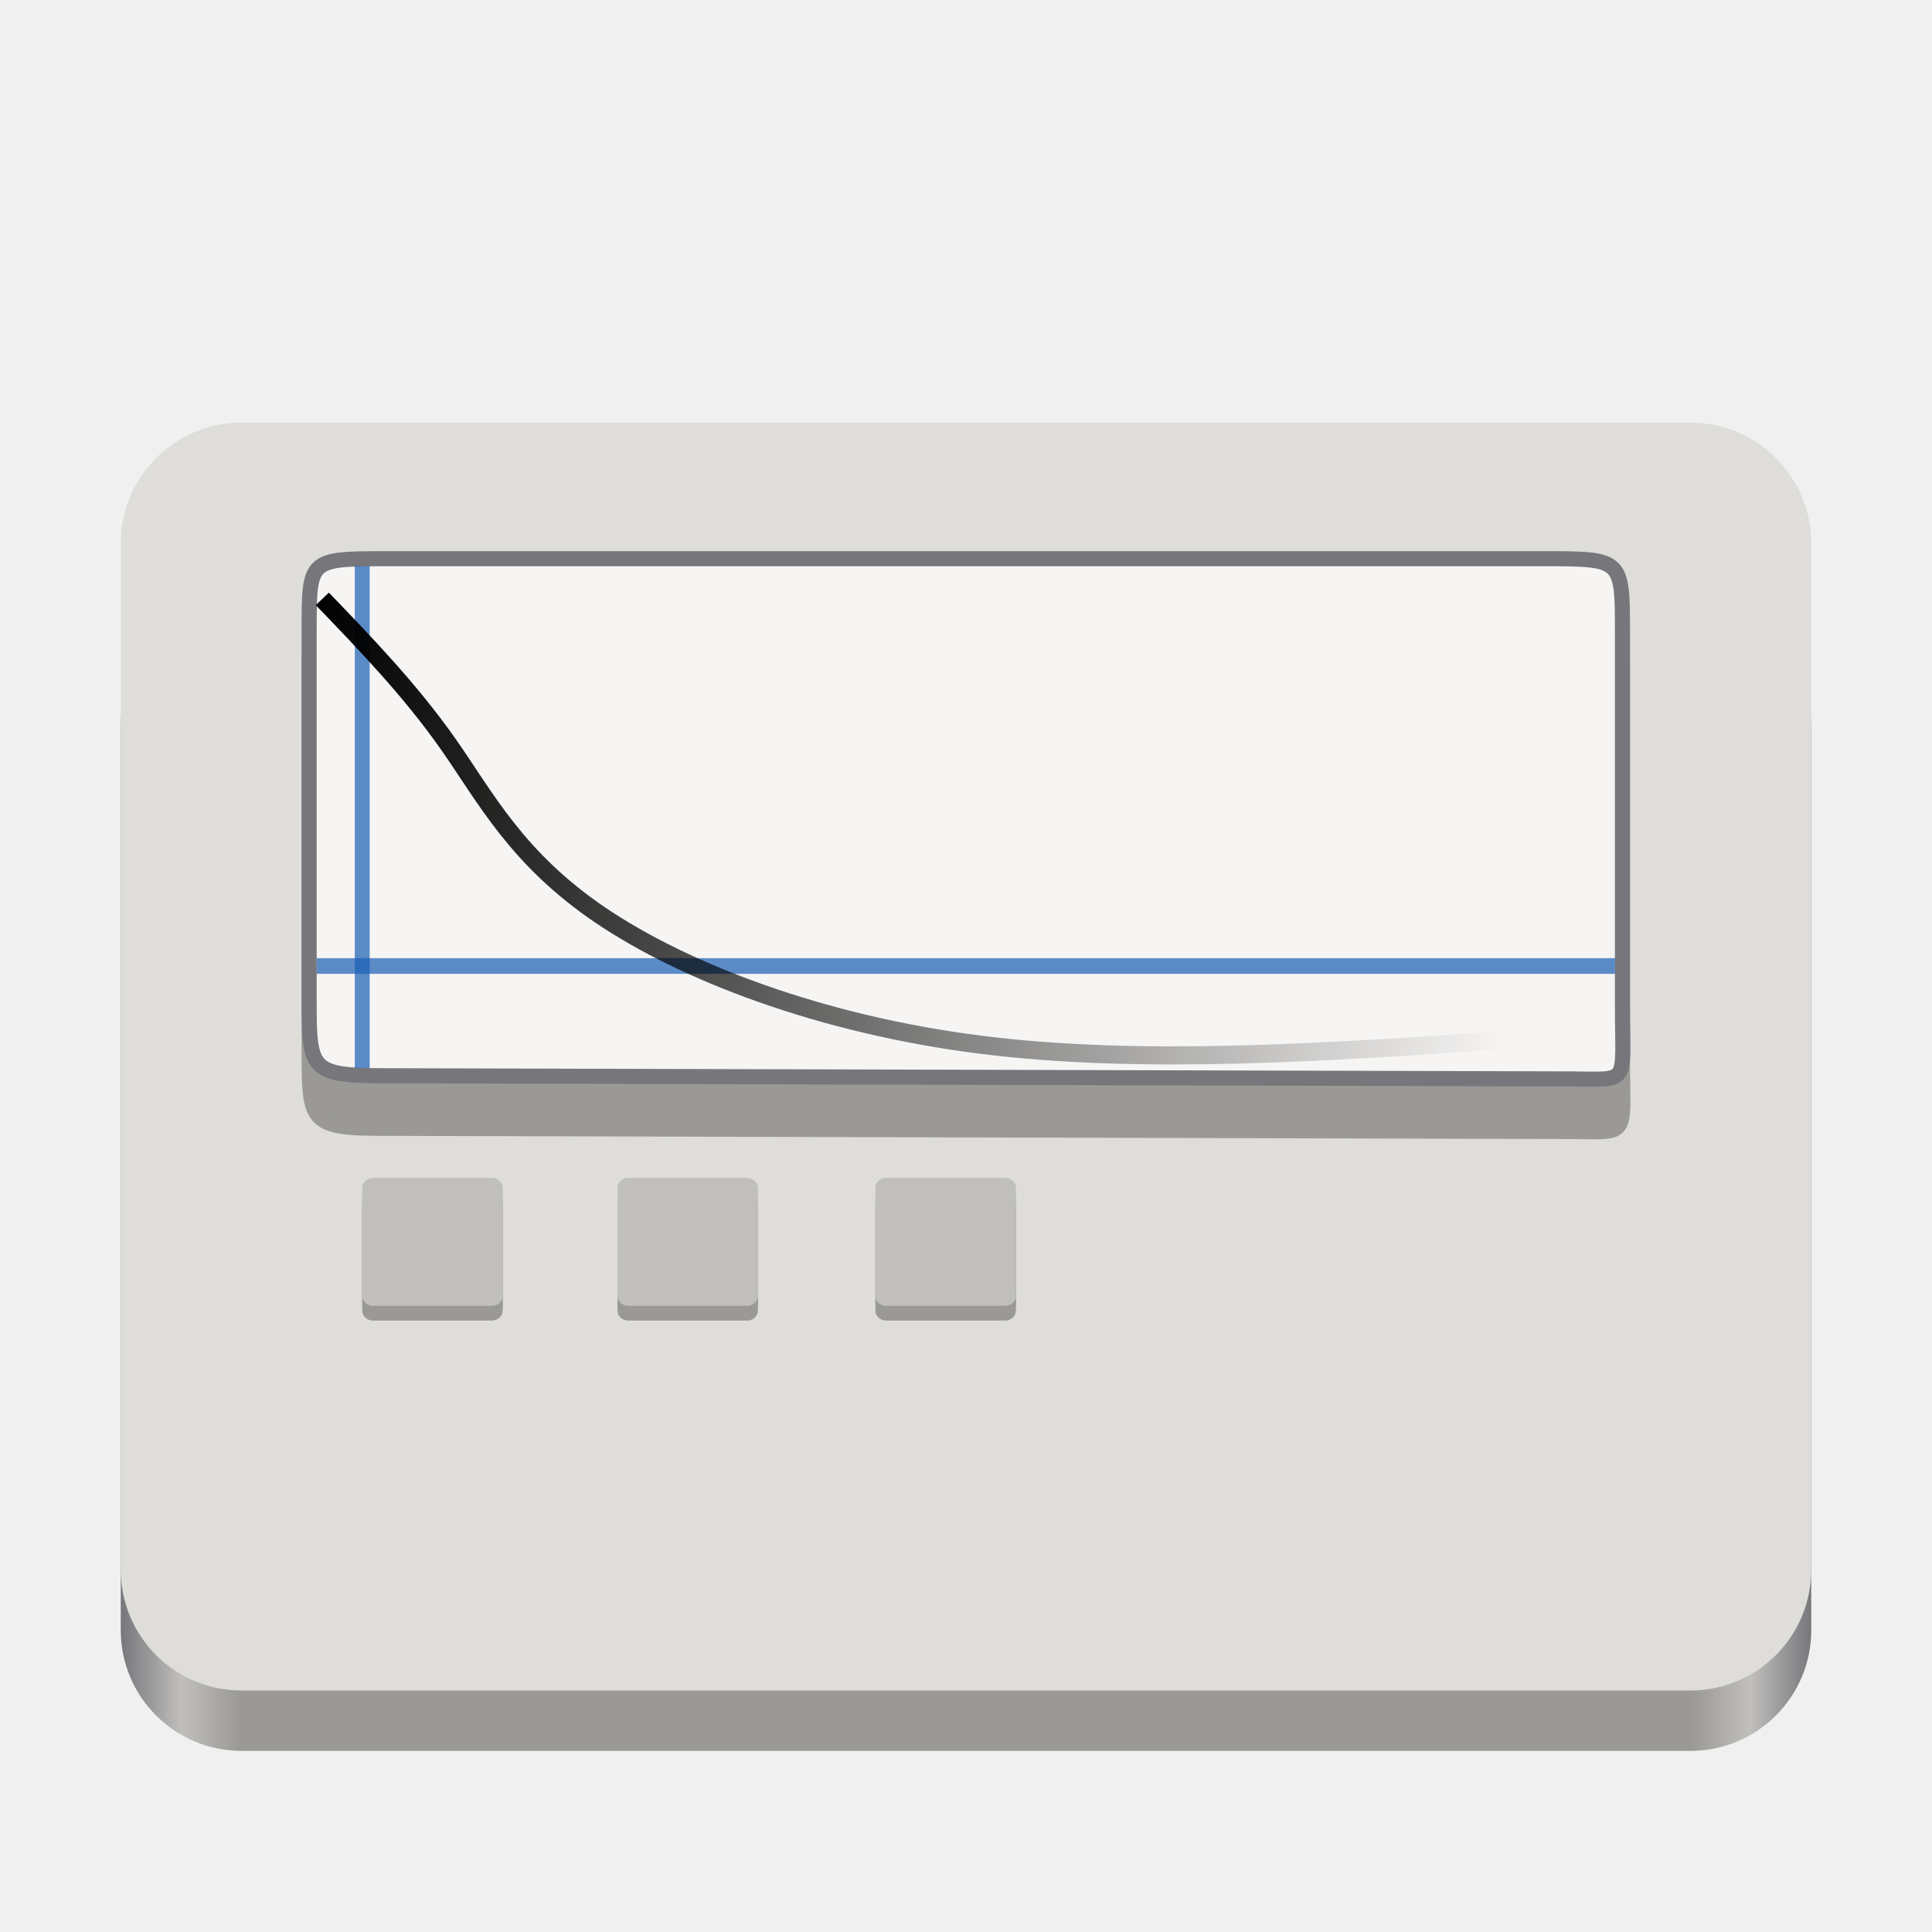
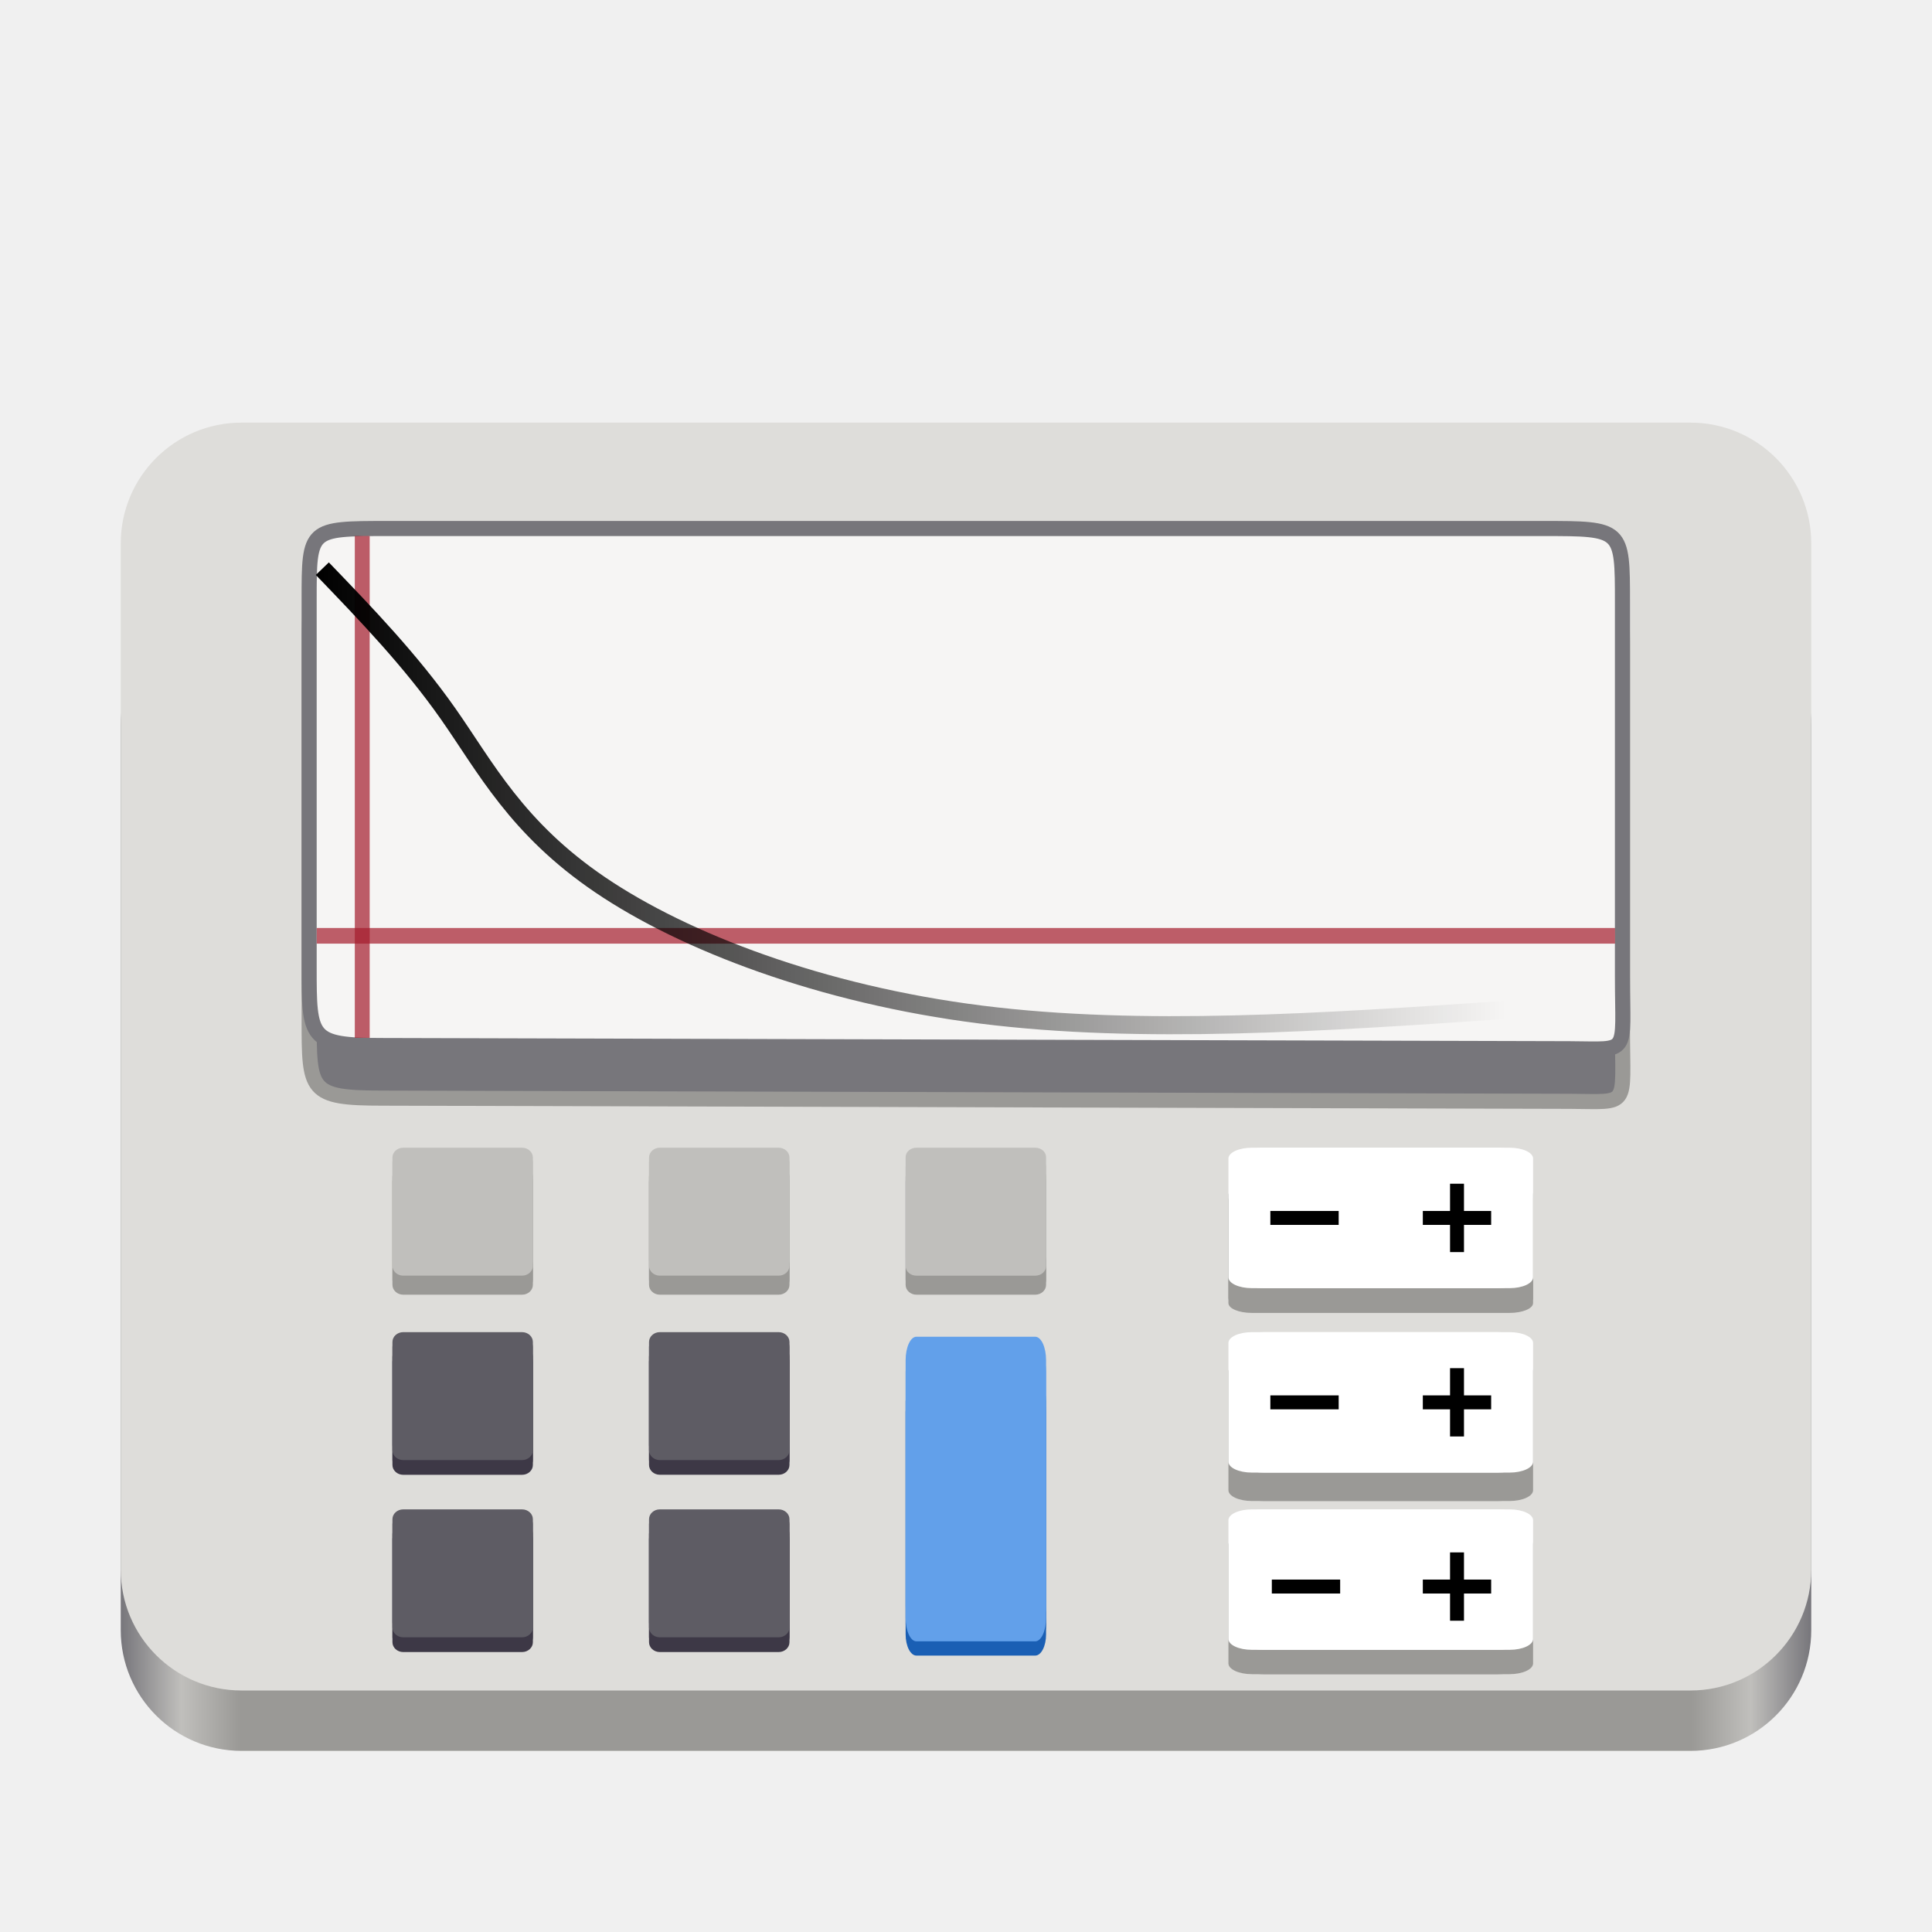
<svg xmlns="http://www.w3.org/2000/svg" height="128px" viewBox="0 0 128 128" width="128px">
  <linearGradient id="a" gradientUnits="userSpaceOnUse" x1="8" x2="120" y1="116" y2="116">
    <stop offset="0" stop-color="#77767b" />
    <stop offset="0.036" stop-color="#c0bfbc" />
    <stop offset="0.071" stop-color="#9a9996" />
    <stop offset="0.929" stop-color="#9a9996" />
    <stop offset="0.964" stop-color="#c0bfbc" />
    <stop offset="1" stop-color="#77767b" />
  </linearGradient>
-   <linearGradient id="b" gradientUnits="userSpaceOnUse" x1="20.994" x2="99.776" y1="226.876" y2="226.876">
+   <linearGradient id="b" gradientUnits="userSpaceOnUse" x1="20.994" x2="99.776" y1="224.876" y2="224.876">
    <stop offset="0" />
    <stop offset="1" stop-opacity="0" />
  </linearGradient>
  <path d="m 16 40 h 96 c 4.418 0 8 3.582 8 8 v 60 c 0 4.418 -3.582 8 -8 8 h -96 c -4.418 0 -8 -3.582 -8 -8 v -60 c 0 -4.418 3.582 -8 8 -8 z m 0 0" fill="url(#a)" />
  <path d="m 16 28 h 96 c 4.418 0 8 3.582 8 8 v 68 c 0 4.418 -3.582 8 -8 8 h -96 c -4.418 0 -8 -3.582 -8 -8 v -68 c 0 -4.418 3.582 -8 8 -8 z m 0 0" fill="#deddda" />
+   <path d="m 82.164 98.73 v -7.875 c 0 -0.395 0.695 -0.715 1.551 -0.715 h 16.301 c 0.859 0 1.555 0.32 1.555 0.715 v 7.875 c 0 0.395 -0.695 0.715 -1.555 0.715 h -16.301 c -0.855 0 -1.551 -0.32 -1.551 -0.715 z m 0 0" fill="#9a9996" />
+   <path d="m 81.387 98.73 v -7.875 c 0 -0.395 0.695 -0.715 1.555 -0.715 h 16.301 c 0.855 0 1.551 0.32 1.551 0.715 v 7.875 c 0 0.395 -0.695 0.715 -1.551 0.715 h -16.301 c -0.859 0 -1.555 -0.32 -1.555 -0.715 z m 0 0" fill="#9a9996" />
+   <path d="m 82.164 110.203 v -7.871 c 0 -0.395 0.695 -0.715 1.551 -0.715 h 16.301 c 0.859 0 1.555 0.32 1.555 0.715 v 7.871 c 0 0.395 -0.695 0.715 -1.555 0.715 h -16.301 c -0.855 0 -1.551 -0.32 -1.551 -0.715 z m 0 0" fill="#9a9996" />
+   <path d="m 81.387 110.203 v -7.871 c 0 -0.395 0.695 -0.715 1.555 -0.715 h 16.301 c 0.855 0 1.551 0.32 1.551 0.715 v 7.871 c 0 0.395 -0.695 0.715 -1.551 0.715 h -16.301 c -0.859 0 -1.555 -0.32 -1.555 -0.715 z m 0 0" fill="#9a9996" />
+   <path d="m 82.164 96.844 v -7.871 c 0 -0.395 0.695 -0.715 1.551 -0.715 h 16.301 c 0.859 0 1.555 0.32 1.555 0.715 v 7.871 c 0 0.398 -0.695 0.719 -1.555 0.719 h -16.301 c -0.855 0 -1.551 -0.32 -1.551 -0.719 z m 0 0" fill="#ffffff" />
+   <path d="m 81.387 96.844 v -7.871 c 0 -0.395 0.695 -0.715 1.555 -0.715 h 16.301 c 0.855 0 1.551 0.32 1.551 0.715 v 7.871 c 0 0.398 -0.695 0.719 -1.551 0.719 h -16.301 c -0.859 0 -1.555 -0.32 -1.555 -0.719 z m 0 0" fill="#ffffff" />
+   <path d="m 82.164 108.586 v -7.871 c 0 -0.395 0.695 -0.715 1.551 -0.715 h 16.301 c 0.859 0 1.555 0.32 1.555 0.715 v 7.871 c 0 0.398 -0.695 0.719 -1.555 0.719 h -16.301 c -0.855 0 -1.551 -0.32 -1.551 -0.719 z m 0 0" fill="#ffffff" />
+   <path d="m 81.387 108.586 v -7.871 c 0 -0.395 0.695 -0.715 1.555 -0.715 h 16.301 c 0.855 0 1.551 0.32 1.551 0.715 v 7.871 c 0 0.398 -0.695 0.719 -1.551 0.719 h -16.301 c -0.859 0 -1.555 -0.32 -1.555 -0.719 z m 0 0" fill="#ffffff" />
+   <path d="m 84.262 105.113 h 4.527" fill="none" stroke="#000000" stroke-width="0.924" />
+   <path d="m 94.266 105.113 h 4.527" fill="none" stroke="#000000" stroke-width="0.924" />
+   <path d="m 96.531 107.375 c 0 -1.508 0 -3.016 0 -4.523" fill="none" stroke="#000000" stroke-width="0.924" />
+   <path d="m 82.941 78.836 h 17.074 c 0.859 0 1.555 0.293 1.555 0.652 v 6.844 c 0 0.363 -0.695 0.652 -1.555 0.652 h -17.074 c -0.859 0 -1.555 -0.289 -1.555 -0.652 v -6.844 c 0 -0.359 0.695 -0.652 1.555 -0.652 z m 0 0" fill="#9a9996" />
+   <path d="m 82.941 78.512 h 17.074 c 0.859 0 1.555 0.289 1.555 0.648 v 6.848 c 0 0.359 -0.695 0.652 -1.555 0.652 h -17.074 c -0.859 0 -1.555 -0.293 -1.555 -0.652 v -6.848 c 0 -0.359 0.695 -0.648 1.555 -0.648 z m 0 0" fill="#9a9996" />
+   <path d="m 82.164 84.625 v -7.871 c 0 -0.395 0.695 -0.715 1.551 -0.715 h 16.301 c 0.859 0 1.555 0.32 1.555 0.715 v 7.871 c 0 0.398 -0.695 0.719 -1.555 0.719 h -16.301 c -0.855 0 -1.551 -0.32 -1.551 -0.719 z m 0 0" fill="#ffffff" />
+   <path d="m 81.387 84.625 v -7.871 c 0 -0.395 0.695 -0.715 1.555 -0.715 h 16.301 c 0.855 0 1.551 0.32 1.551 0.715 v 7.871 c 0 0.398 -0.695 0.719 -1.551 0.719 h -16.301 c -0.859 0 -1.555 -0.32 -1.555 -0.719 z m 0 0" fill="#ffffff" />
+   <path d="m 94.266 80.691 h 4.527" fill="none" stroke="#000000" stroke-width="0.924" />
+   <path d="m 96.531 82.953 c 0 -1.508 0 -3.02 0 -4.527" fill="none" stroke="#000000" stroke-width="0.924" />
+   <path d="m 43.715 101.305 h 7.871 c 0.398 0 0.719 0.293 0.719 0.652 v 6.844 c 0 0.359 -0.32 0.652 -0.719 0.652 h -7.871 c -0.395 0 -0.715 -0.293 -0.715 -0.652 v -6.844 c 0 -0.359 0.32 -0.652 0.715 -0.652 z m 0 0" fill="#3d3846" />
+   <path d="m 43.715 100.977 h 7.871 c 0.398 0 0.719 0.293 0.719 0.652 v 6.848 c 0 0.359 -0.32 0.652 -0.719 0.652 h -7.871 c -0.395 0 -0.715 -0.293 -0.715 -0.652 v -6.848 c 0 -0.359 0.32 -0.652 0.715 -0.652 z m 0 0" fill="#3d3846" />
+   <path d="m 43.715 100.324 h 7.871 c 0.398 0 0.719 0.293 0.719 0.652 v 6.848 c 0 0.359 -0.32 0.652 -0.719 0.652 h -7.871 c -0.395 0 -0.715 -0.293 -0.715 -0.652 v -6.848 c 0 -0.359 0.32 -0.652 0.715 -0.652 z m 0 0" fill="#5e5c64" />
+   <path d="m 43.715 100 h 7.871 c 0.398 0 0.719 0.293 0.719 0.652 v 6.844 c 0 0.363 -0.32 0.652 -0.719 0.652 h -7.871 c -0.395 0 -0.715 -0.289 -0.715 -0.652 v -6.844 c 0 -0.359 0.32 -0.652 0.715 -0.652 z m 0 0" fill="#5e5c64" />
+   <path d="m 60.715 92.145 h 7.871 c 0.398 0 0.719 0.629 0.719 1.406 v 14.734 c 0 0.773 -0.32 1.402 -0.719 1.402 h -7.871 c -0.395 0 -0.715 -0.629 -0.715 -1.402 v -14.734 c 0 -0.777 0.32 -1.406 0.715 -1.406 z m 0 0" fill="#1a5fb4" />
+   <path d="m 60.715 91.445 h 7.871 c 0.398 0 0.719 0.629 0.719 1.402 v 14.734 c 0 0.773 -0.32 1.402 -0.719 1.402 h -7.871 c -0.395 0 -0.715 -0.629 -0.715 -1.402 v -14.734 c 0 -0.773 0.32 -1.402 0.715 -1.402 z m 0 0" fill="#1a5fb4" />
+   <path d="m 60.715 89.34 h 7.871 c 0.398 0 0.719 0.695 0.719 1.551 v 16.301 c 0 0.859 -0.32 1.551 -0.719 1.551 h -7.871 c -0.395 0 -0.715 -0.691 -0.715 -1.551 v -16.301 c 0 -0.855 0.32 -1.551 0.715 -1.551 z m 0 0" fill="#62a0ea" />
+   <path d="m 60.715 88.562 h 7.871 c 0.398 0 0.719 0.695 0.719 1.551 v 16.301 c 0 0.859 -0.32 1.555 -0.719 1.555 h -7.871 c -0.395 0 -0.715 -0.695 -0.715 -1.555 v -16.301 c 0 -0.855 0.32 -1.551 0.715 -1.551 z m 0 0" fill="#62a0ea" />
+   <path d="m 43.715 89.559 h 7.871 c 0.398 0 0.719 0.289 0.719 0.652 v 6.844 c 0 0.359 -0.32 0.652 -0.719 0.652 h -7.871 c -0.395 0 -0.715 -0.293 -0.715 -0.652 v -6.844 c 0 -0.363 0.32 -0.652 0.715 -0.652 z m 0 0" fill="#3d3846" />
+   <path d="m 43.715 89.23 h 7.871 c 0.398 0 0.719 0.293 0.719 0.652 v 6.848 c 0 0.359 -0.32 0.648 -0.719 0.648 h -7.871 c -0.395 0 -0.715 -0.289 -0.715 -0.648 v -6.848 c 0 -0.359 0.32 -0.652 0.715 -0.652 z m 0 0" fill="#3d3846" />
+   <path d="m 43.715 88.582 h 7.871 c 0.398 0 0.719 0.293 0.719 0.652 v 6.848 c 0 0.359 -0.32 0.652 -0.719 0.652 h -7.871 c -0.395 0 -0.715 -0.293 -0.715 -0.652 v -6.848 c 0 -0.359 0.32 -0.652 0.715 -0.652 z m 0 0" fill="#5e5c64" />
+   <path d="m 43.715 88.258 h 7.871 c 0.398 0 0.719 0.293 0.719 0.652 v 6.844 c 0 0.363 -0.32 0.652 -0.719 0.652 h -7.871 c -0.395 0 -0.715 -0.289 -0.715 -0.652 v -6.844 c 0 -0.359 0.32 -0.652 0.715 -0.652 z m 0 0" fill="#5e5c64" />
+   <path d="m 26.715 89.562 h 7.871 c 0.398 0 0.719 0.293 0.719 0.652 v 6.844 c 0 0.359 -0.32 0.652 -0.719 0.652 h -7.871 c -0.395 0 -0.715 -0.293 -0.715 -0.652 v -6.844 c 0 -0.359 0.32 -0.652 0.715 -0.652 z m 0 0" fill="#3d3846" />
+   <path d="m 26.715 89.234 h 7.871 c 0.398 0 0.719 0.293 0.719 0.652 v 6.848 c 0 0.359 -0.32 0.652 -0.719 0.652 h -7.871 c -0.395 0 -0.715 -0.293 -0.715 -0.652 v -6.848 c 0 -0.359 0.32 -0.652 0.715 -0.652 z m 0 0" fill="#3d3846" />
+   <path d="m 26.715 101.305 h 7.871 c 0.398 0 0.719 0.293 0.719 0.652 v 6.844 c 0 0.359 -0.32 0.652 -0.719 0.652 h -7.871 c -0.395 0 -0.715 -0.293 -0.715 -0.652 v -6.844 c 0 -0.359 0.32 -0.652 0.715 -0.652 z m 0 0" fill="#3d3846" />
+   <path d="m 26.715 100.977 h 7.871 c 0.398 0 0.719 0.293 0.719 0.652 v 6.848 c 0 0.359 -0.32 0.652 -0.719 0.652 h -7.871 c -0.395 0 -0.715 -0.293 -0.715 -0.652 v -6.848 c 0 -0.359 0.32 -0.652 0.715 -0.652 z m 0 0" fill="#3d3846" />
  <g fill="#9a9996">
-     <path d="m 41.625 79.344 h 7.871 c 0.395 0 0.715 0.289 0.715 0.652 v 6.844 c 0 0.359 -0.32 0.652 -0.715 0.652 h -7.871 c -0.395 0 -0.715 -0.293 -0.715 -0.652 v -6.844 c 0 -0.363 0.32 -0.652 0.715 -0.652 z m 0 0" />
-     <path d="m 41.625 79.016 h 7.871 c 0.395 0 0.715 0.293 0.715 0.652 v 6.848 c 0 0.359 -0.32 0.652 -0.715 0.652 h -7.871 c -0.395 0 -0.715 -0.293 -0.715 -0.652 v -6.848 c 0 -0.359 0.32 -0.652 0.715 -0.652 z m 0 0" />
-     <path d="m 58.715 79.344 h 7.871 c 0.398 0 0.719 0.293 0.719 0.652 v 6.844 c 0 0.359 -0.32 0.652 -0.719 0.652 h -7.871 c -0.395 0 -0.715 -0.293 -0.715 -0.652 v -6.844 c 0 -0.359 0.32 -0.652 0.715 -0.652 z m 0 0" />
-     <path d="m 58.715 79.016 h 7.871 c 0.398 0 0.719 0.293 0.719 0.652 v 6.848 c 0 0.359 -0.32 0.652 -0.719 0.652 h -7.871 c -0.395 0 -0.715 -0.293 -0.715 -0.652 v -6.848 c 0 -0.359 0.32 -0.652 0.715 -0.652 z m 0 0" />
-     <path d="m 24.715 79.344 h 7.871 c 0.398 0 0.719 0.293 0.719 0.652 v 6.844 c 0 0.359 -0.32 0.652 -0.719 0.652 h -7.871 c -0.395 0 -0.715 -0.293 -0.715 -0.652 v -6.844 c 0 -0.359 0.32 -0.652 0.715 -0.652 z m 0 0" />
-     <path d="m 24.715 79.016 h 7.871 c 0.398 0 0.719 0.293 0.719 0.652 v 6.848 c 0 0.359 -0.32 0.652 -0.719 0.652 h -7.871 c -0.395 0 -0.715 -0.293 -0.715 -0.652 v -6.848 c 0 -0.359 0.32 -0.652 0.715 -0.652 z m 0 0" />
+     <path d="m 43.715 77.629 h 7.871 c 0.398 0 0.719 0.289 0.719 0.648 v 6.848 c 0 0.359 -0.32 0.652 -0.719 0.652 h -7.871 c -0.395 0 -0.715 -0.293 -0.715 -0.652 v -6.848 c 0 -0.359 0.32 -0.648 0.715 -0.648 z m 0 0" />
+     <path d="m 43.715 77.301 h 7.871 c 0.398 0 0.719 0.293 0.719 0.652 v 6.844 c 0 0.363 -0.32 0.652 -0.719 0.652 h -7.871 c -0.395 0 -0.715 -0.289 -0.715 -0.652 v -6.844 c 0 -0.359 0.32 -0.652 0.715 -0.652 z m 0 0" />
+     <path d="m 60.715 77.629 h 7.871 c 0.398 0 0.719 0.289 0.719 0.648 v 6.848 c 0 0.359 -0.32 0.652 -0.719 0.652 h -7.871 c -0.395 0 -0.715 -0.293 -0.715 -0.652 v -6.848 c 0 -0.359 0.32 -0.648 0.715 -0.648 z m 0 0" />
+     <path d="m 60.715 77.301 h 7.871 c 0.398 0 0.719 0.293 0.719 0.652 v 6.844 c 0 0.363 -0.32 0.652 -0.719 0.652 h -7.871 c -0.395 0 -0.715 -0.289 -0.715 -0.652 v -6.844 c 0 -0.359 0.32 -0.652 0.715 -0.652 z m 0 0" />
+     <path d="m 26.715 77.629 h 7.871 c 0.398 0 0.719 0.289 0.719 0.648 v 6.848 c 0 0.359 -0.32 0.652 -0.719 0.652 h -7.871 c -0.395 0 -0.715 -0.293 -0.715 -0.652 v -6.848 c 0 -0.359 0.32 -0.648 0.715 -0.648 z m 0 0" />
+     <path d="m 26.715 77.301 h 7.871 c 0.398 0 0.719 0.293 0.719 0.652 v 6.844 c 0 0.363 -0.32 0.652 -0.719 0.652 h -7.871 c -0.395 0 -0.715 -0.289 -0.715 -0.652 v -6.844 c 0 -0.359 0.32 -0.652 0.715 -0.652 z m 0 0" />
  </g>
-   <path d="m 58.715 78.66 h 7.871 c 0.398 0 0.719 0.281 0.719 0.629 v 6.598 c 0 0.348 -0.32 0.629 -0.719 0.629 h -7.871 c -0.395 0 -0.715 -0.281 -0.715 -0.629 v -6.598 c 0 -0.348 0.32 -0.629 0.715 -0.629 z m 0 0" fill="#c0bfbc" />
-   <path d="m 58.715 78.039 h 7.871 c 0.398 0 0.719 0.281 0.719 0.629 v 6.598 c 0 0.348 -0.32 0.629 -0.719 0.629 h -7.871 c -0.395 0 -0.715 -0.281 -0.715 -0.629 v -6.598 c 0 -0.348 0.32 -0.629 0.715 -0.629 z m 0 0" fill="#c0bfbc" />
-   <path d="m 41.625 78.363 h 7.871 c 0.395 0 0.715 0.293 0.715 0.652 v 6.848 c 0 0.359 -0.32 0.652 -0.715 0.652 h -7.871 c -0.395 0 -0.715 -0.293 -0.715 -0.652 v -6.848 c 0 -0.359 0.32 -0.652 0.715 -0.652 z m 0 0" fill="#c0bfbc" />
-   <path d="m 41.625 78.039 h 7.871 c 0.395 0 0.715 0.293 0.715 0.652 v 6.844 c 0 0.359 -0.32 0.652 -0.715 0.652 h -7.871 c -0.395 0 -0.715 -0.293 -0.715 -0.652 v -6.844 c 0 -0.359 0.32 -0.652 0.715 -0.652 z m 0 0" fill="#c0bfbc" />
-   <path d="m 25.684 40.5 h 76.57 c 5.238 0 5.238 0 5.238 4.875 v 24.82 c 0 5.273 0.551 4.785 -3.504 4.77 l -78.648 -0.211 c -4.859 0 -4.859 -0.473 -4.859 -5.18 v -24.379 c 0 -4.695 0 -4.695 5.203 -4.695 z m 0 0" fill="#9a9996" stroke="#9a9996" />
-   <path d="m 25.684 37.016 h 76.57 c 5.238 0 5.238 0 5.238 4.879 v 24.816 c 0 5.277 0.551 4.785 -3.504 4.77 l -78.648 -0.211 c -4.859 0 -4.859 -0.469 -4.859 -5.18 v -24.379 c 0 -4.695 0 -4.695 5.203 -4.695 z m 0 0" fill="#f6f5f4" stroke="#77767b" />
-   <path d="m 20.984 64 h 86.016" fill="none" stroke="#1a5fb4" stroke-opacity="0.701" stroke-width="1.037" />
-   <path d="m 24 37.508 v 23.016 v 10.238" fill="none" stroke="#1a5fb4" stroke-opacity="0.704" stroke-width="0.986" />
-   <path d="m 21.355 211.676 c 2.918 3.031 5.84 6.066 8.328 9.605 c 2.484 3.539 4.535 7.586 10.098 11.352 c 5.566 3.77 14.641 7.254 25.219 8.586 s 22.66 0.512 34.742 -0.309" fill="none" stroke="url(#b)" stroke-linejoin="round" stroke-width="1.199" transform="matrix(1 0 0 1 0 -172)" />
-   <path d="m 24.715 78.363 h 7.871 c 0.398 0 0.719 0.293 0.719 0.652 v 6.848 c 0 0.359 -0.32 0.652 -0.719 0.652 h -7.871 c -0.395 0 -0.715 -0.293 -0.715 -0.652 v -6.848 c 0 -0.359 0.32 -0.652 0.715 -0.652 z m 0 0" fill="#c0bfbc" />
-   <path d="m 24.715 78.039 h 7.871 c 0.398 0 0.719 0.293 0.719 0.652 v 6.844 c 0 0.363 -0.32 0.652 -0.719 0.652 h -7.871 c -0.395 0 -0.715 -0.289 -0.715 -0.652 v -6.844 c 0 -0.359 0.32 -0.652 0.715 -0.652 z m 0 0" fill="#c0bfbc" />
+   <path d="m 26.715 88.586 h 7.871 c 0.398 0 0.719 0.289 0.719 0.648 v 6.848 c 0 0.359 -0.32 0.652 -0.719 0.652 h -7.871 c -0.395 0 -0.715 -0.293 -0.715 -0.652 v -6.848 c 0 -0.359 0.32 -0.648 0.715 -0.648 z m 0 0" fill="#5e5c64" />
+   <path d="m 26.715 88.258 h 7.871 c 0.398 0 0.719 0.293 0.719 0.652 v 6.844 c 0 0.363 -0.32 0.652 -0.719 0.652 h -7.871 c -0.395 0 -0.715 -0.289 -0.715 -0.652 v -6.844 c 0 -0.359 0.32 -0.652 0.715 -0.652 z m 0 0" fill="#5e5c64" />
+   <path d="m 26.715 100.324 h 7.871 c 0.398 0 0.719 0.293 0.719 0.652 v 6.848 c 0 0.359 -0.32 0.652 -0.719 0.652 h -7.871 c -0.395 0 -0.715 -0.293 -0.715 -0.652 v -6.848 c 0 -0.359 0.32 -0.652 0.715 -0.652 z m 0 0" fill="#5e5c64" />
+   <path d="m 26.715 100 h 7.871 c 0.398 0 0.719 0.293 0.719 0.652 v 6.844 c 0 0.363 -0.32 0.652 -0.719 0.652 h -7.871 c -0.395 0 -0.715 -0.289 -0.715 -0.652 v -6.844 c 0 -0.359 0.32 -0.652 0.715 -0.652 z m 0 0" fill="#5e5c64" />
+   <path d="m 60.715 76.66 h 7.871 c 0.398 0 0.719 0.281 0.719 0.629 v 6.598 c 0 0.348 -0.32 0.629 -0.719 0.629 h -7.871 c -0.395 0 -0.715 -0.281 -0.715 -0.629 v -6.598 c 0 -0.348 0.32 -0.629 0.715 -0.629 z m 0 0" fill="#c0bfbc" />
+   <path d="m 60.715 76.039 h 7.871 c 0.398 0 0.719 0.281 0.719 0.629 v 6.598 c 0 0.348 -0.32 0.629 -0.719 0.629 h -7.871 c -0.395 0 -0.715 -0.281 -0.715 -0.629 v -6.598 c 0 -0.348 0.32 -0.629 0.715 -0.629 z m 0 0" fill="#c0bfbc" />
+   <path d="m 43.715 76.363 h 7.871 c 0.398 0 0.719 0.293 0.719 0.652 v 6.848 c 0 0.359 -0.32 0.652 -0.719 0.652 h -7.871 c -0.395 0 -0.715 -0.293 -0.715 -0.652 v -6.848 c 0 -0.359 0.32 -0.652 0.715 -0.652 z m 0 0" fill="#c0bfbc" />
+   <path d="m 43.715 76.039 h 7.871 c 0.398 0 0.719 0.293 0.719 0.652 v 6.844 c 0 0.359 -0.32 0.652 -0.719 0.652 h -7.871 c -0.395 0 -0.715 -0.293 -0.715 -0.652 v -6.844 c 0 -0.359 0.32 -0.652 0.715 -0.652 z m 0 0" fill="#c0bfbc" />
+   <path d="m 25.684 38.5 h 76.57 c 5.238 0 5.238 0 5.238 4.875 v 24.82 c 0 5.273 0.551 4.785 -3.504 4.77 l -78.648 -0.211 c -4.859 0 -4.859 -0.473 -4.859 -5.18 v -24.379 c 0 -4.695 0 -4.695 5.203 -4.695 z m 0 0" fill="#77767b" stroke="#9a9996" />
+   <path d="m 25.684 35.016 h 76.57 c 5.238 0 5.238 0 5.238 4.879 v 24.816 c 0 5.277 0.551 4.785 -3.504 4.77 l -78.648 -0.211 c -4.859 0 -4.859 -0.469 -4.859 -5.18 v -24.379 c 0 -4.695 0 -4.695 5.203 -4.695 z m 0 0" fill="#f6f5f4" stroke="#77767b" />
+   <path d="m 20.984 62 h 86.016" fill="none" stroke="#a51d2d" stroke-opacity="0.701" stroke-width="1.037" />
+   <path d="m 24 35.508 v 23.016 v 10.238" fill="none" stroke="#a51d2d" stroke-opacity="0.704" stroke-width="0.986" />
+   <path d="m 21.355 209.676 c 2.918 3.031 5.84 6.066 8.328 9.605 c 2.484 3.539 4.535 7.586 10.098 11.352 c 5.566 3.77 14.641 7.254 25.219 8.586 s 22.66 0.512 34.742 -0.309" fill="none" stroke="url(#b)" stroke-linejoin="round" stroke-width="1.199" transform="matrix(1 0 0 1 0 -172)" />
+   <path d="m 26.715 76.363 h 7.871 c 0.398 0 0.719 0.293 0.719 0.652 v 6.848 c 0 0.359 -0.32 0.652 -0.719 0.652 h -7.871 c -0.395 0 -0.715 -0.293 -0.715 -0.652 v -6.848 c 0 -0.359 0.32 -0.652 0.715 -0.652 z m 0 0" fill="#c0bfbc" />
+   <path d="m 26.715 76.039 h 7.871 c 0.398 0 0.719 0.293 0.719 0.652 v 6.844 c 0 0.363 -0.32 0.652 -0.719 0.652 h -7.871 c -0.395 0 -0.715 -0.289 -0.715 -0.652 v -6.844 c 0 -0.359 0.32 -0.652 0.715 -0.652 z m 0 0" fill="#c0bfbc" />
+   <path d="m 84.164 80.691 h 4.527" fill="none" stroke="#000000" stroke-width="0.924" />
+   <path d="m 84.164 92.91 h 4.527" fill="none" stroke="#000000" stroke-width="0.924" />
+   <path d="m 94.266 92.91 h 4.527" fill="none" stroke="#000000" stroke-width="0.924" />
+   <path d="m 96.531 95.172 c 0 -1.508 0 -3.02 0 -4.527" fill="none" stroke="#000000" stroke-width="0.924" />
</svg>
